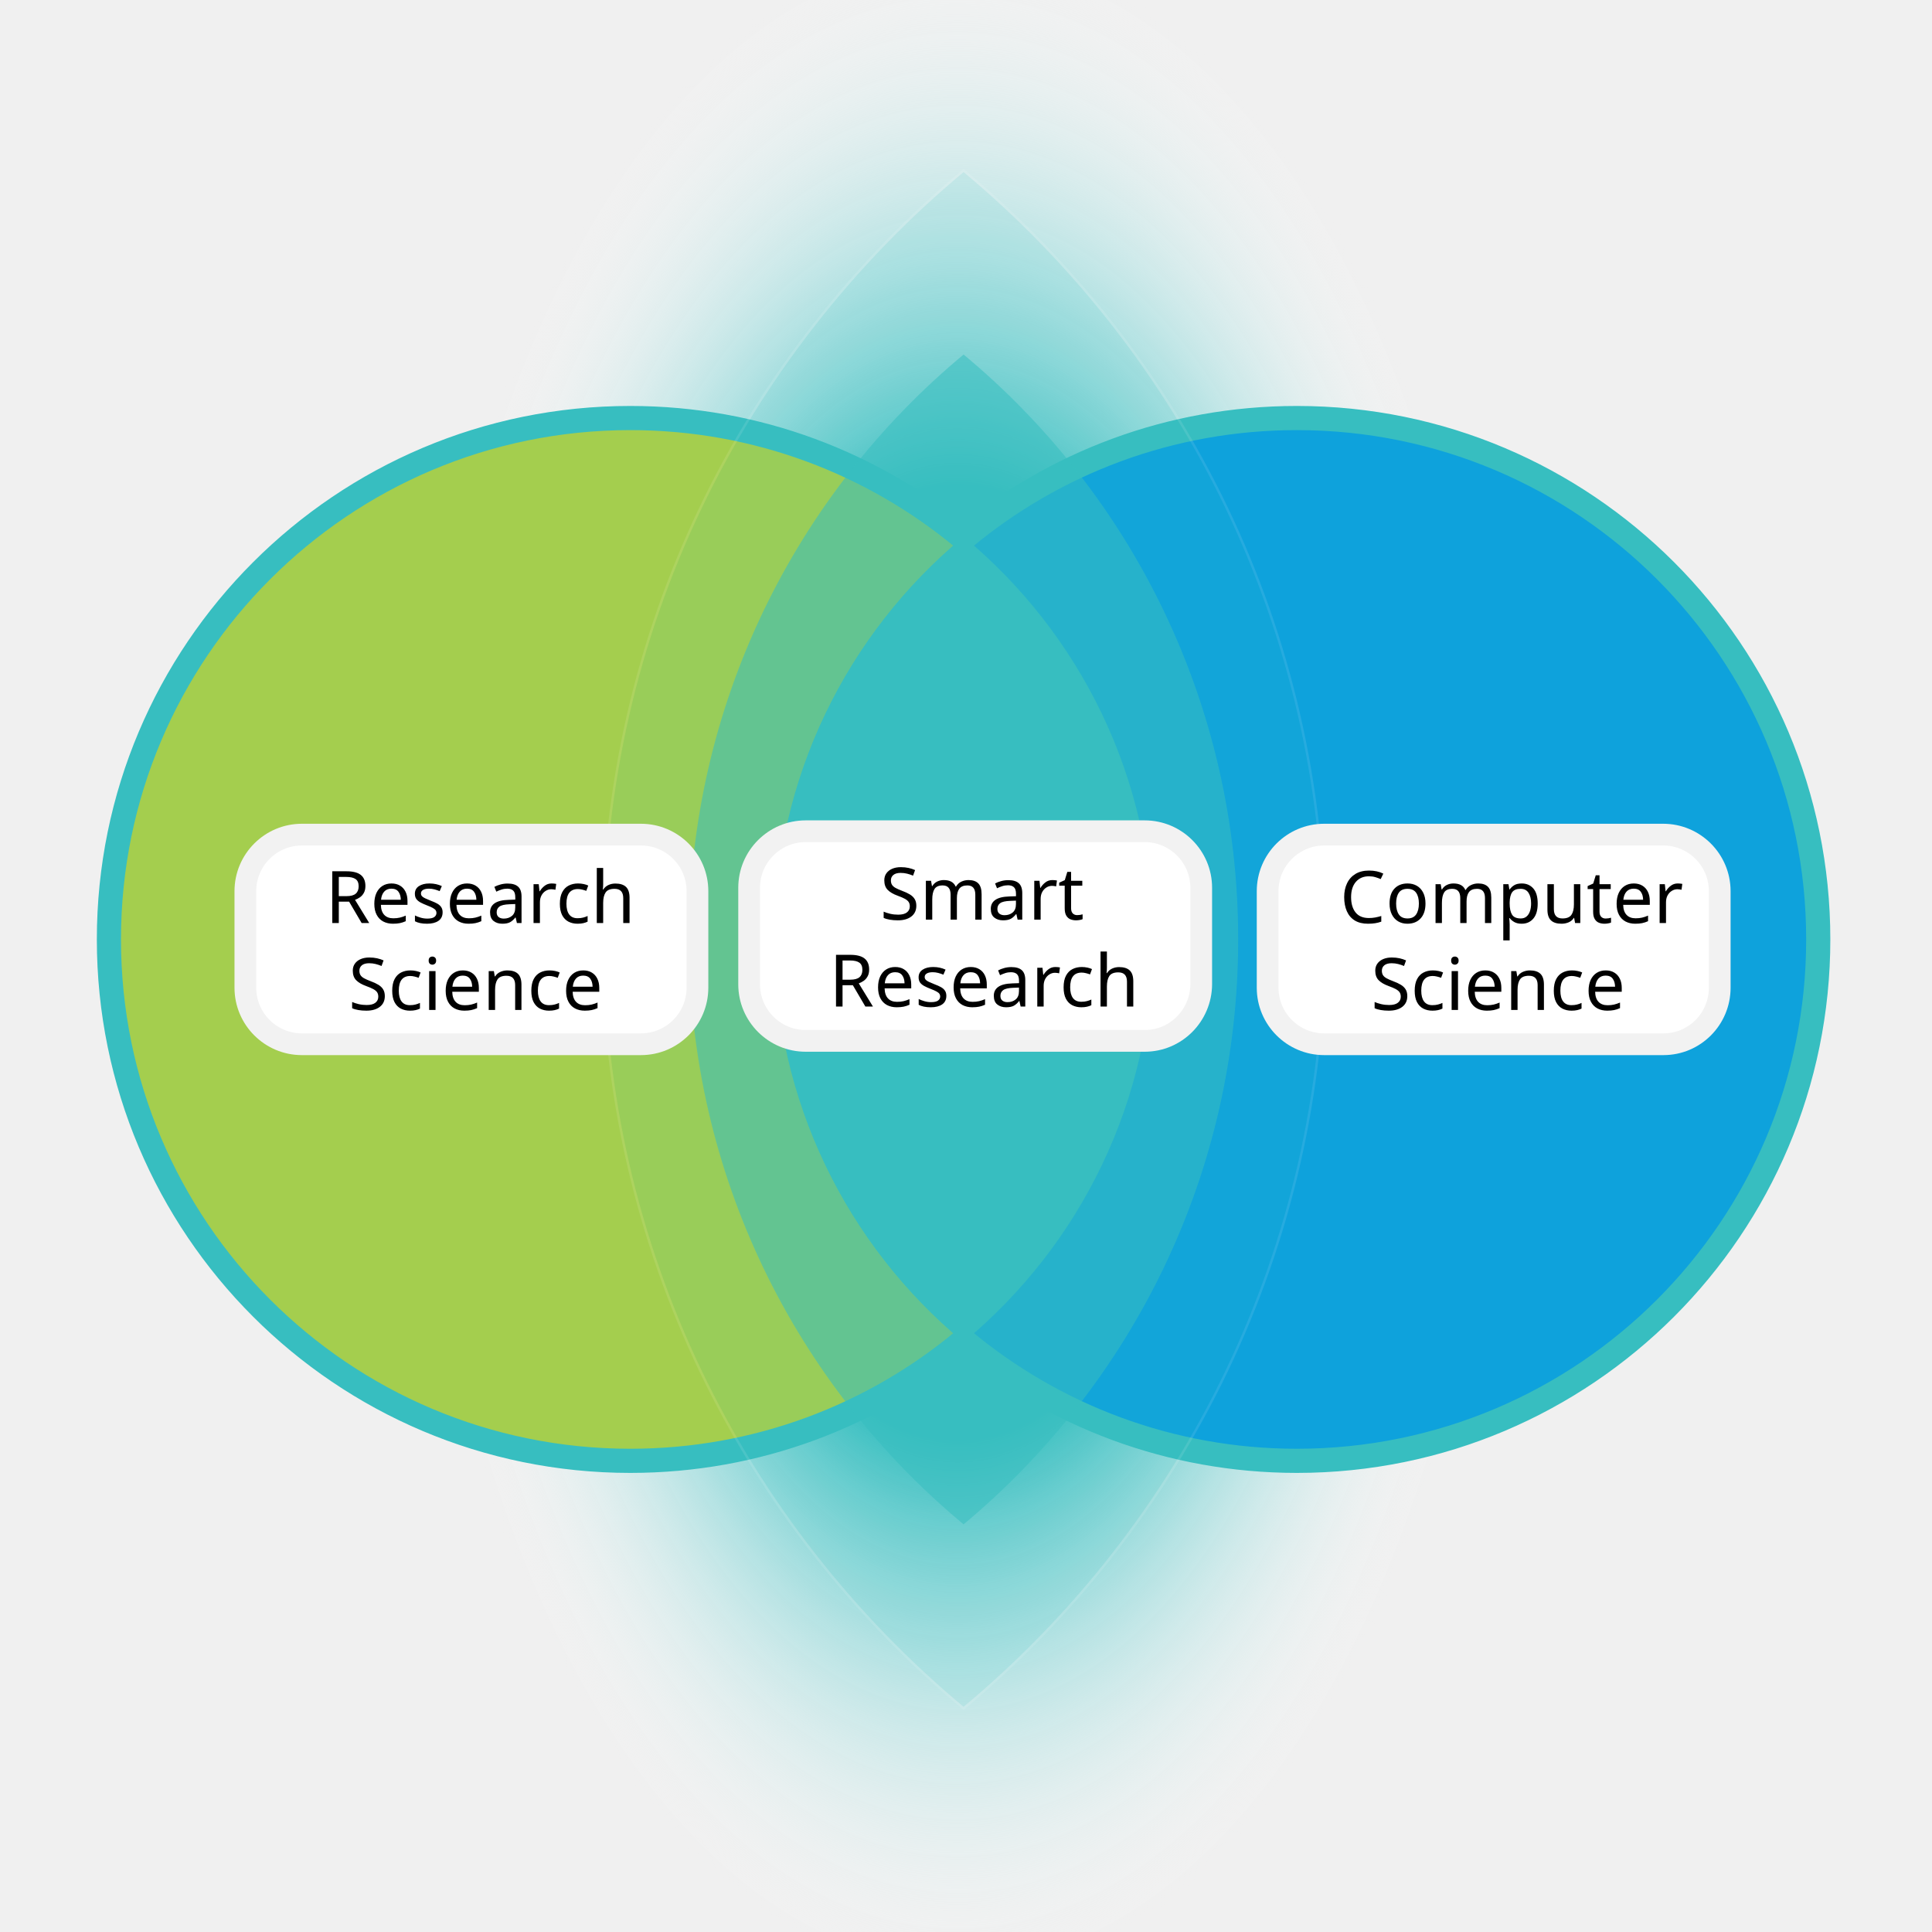
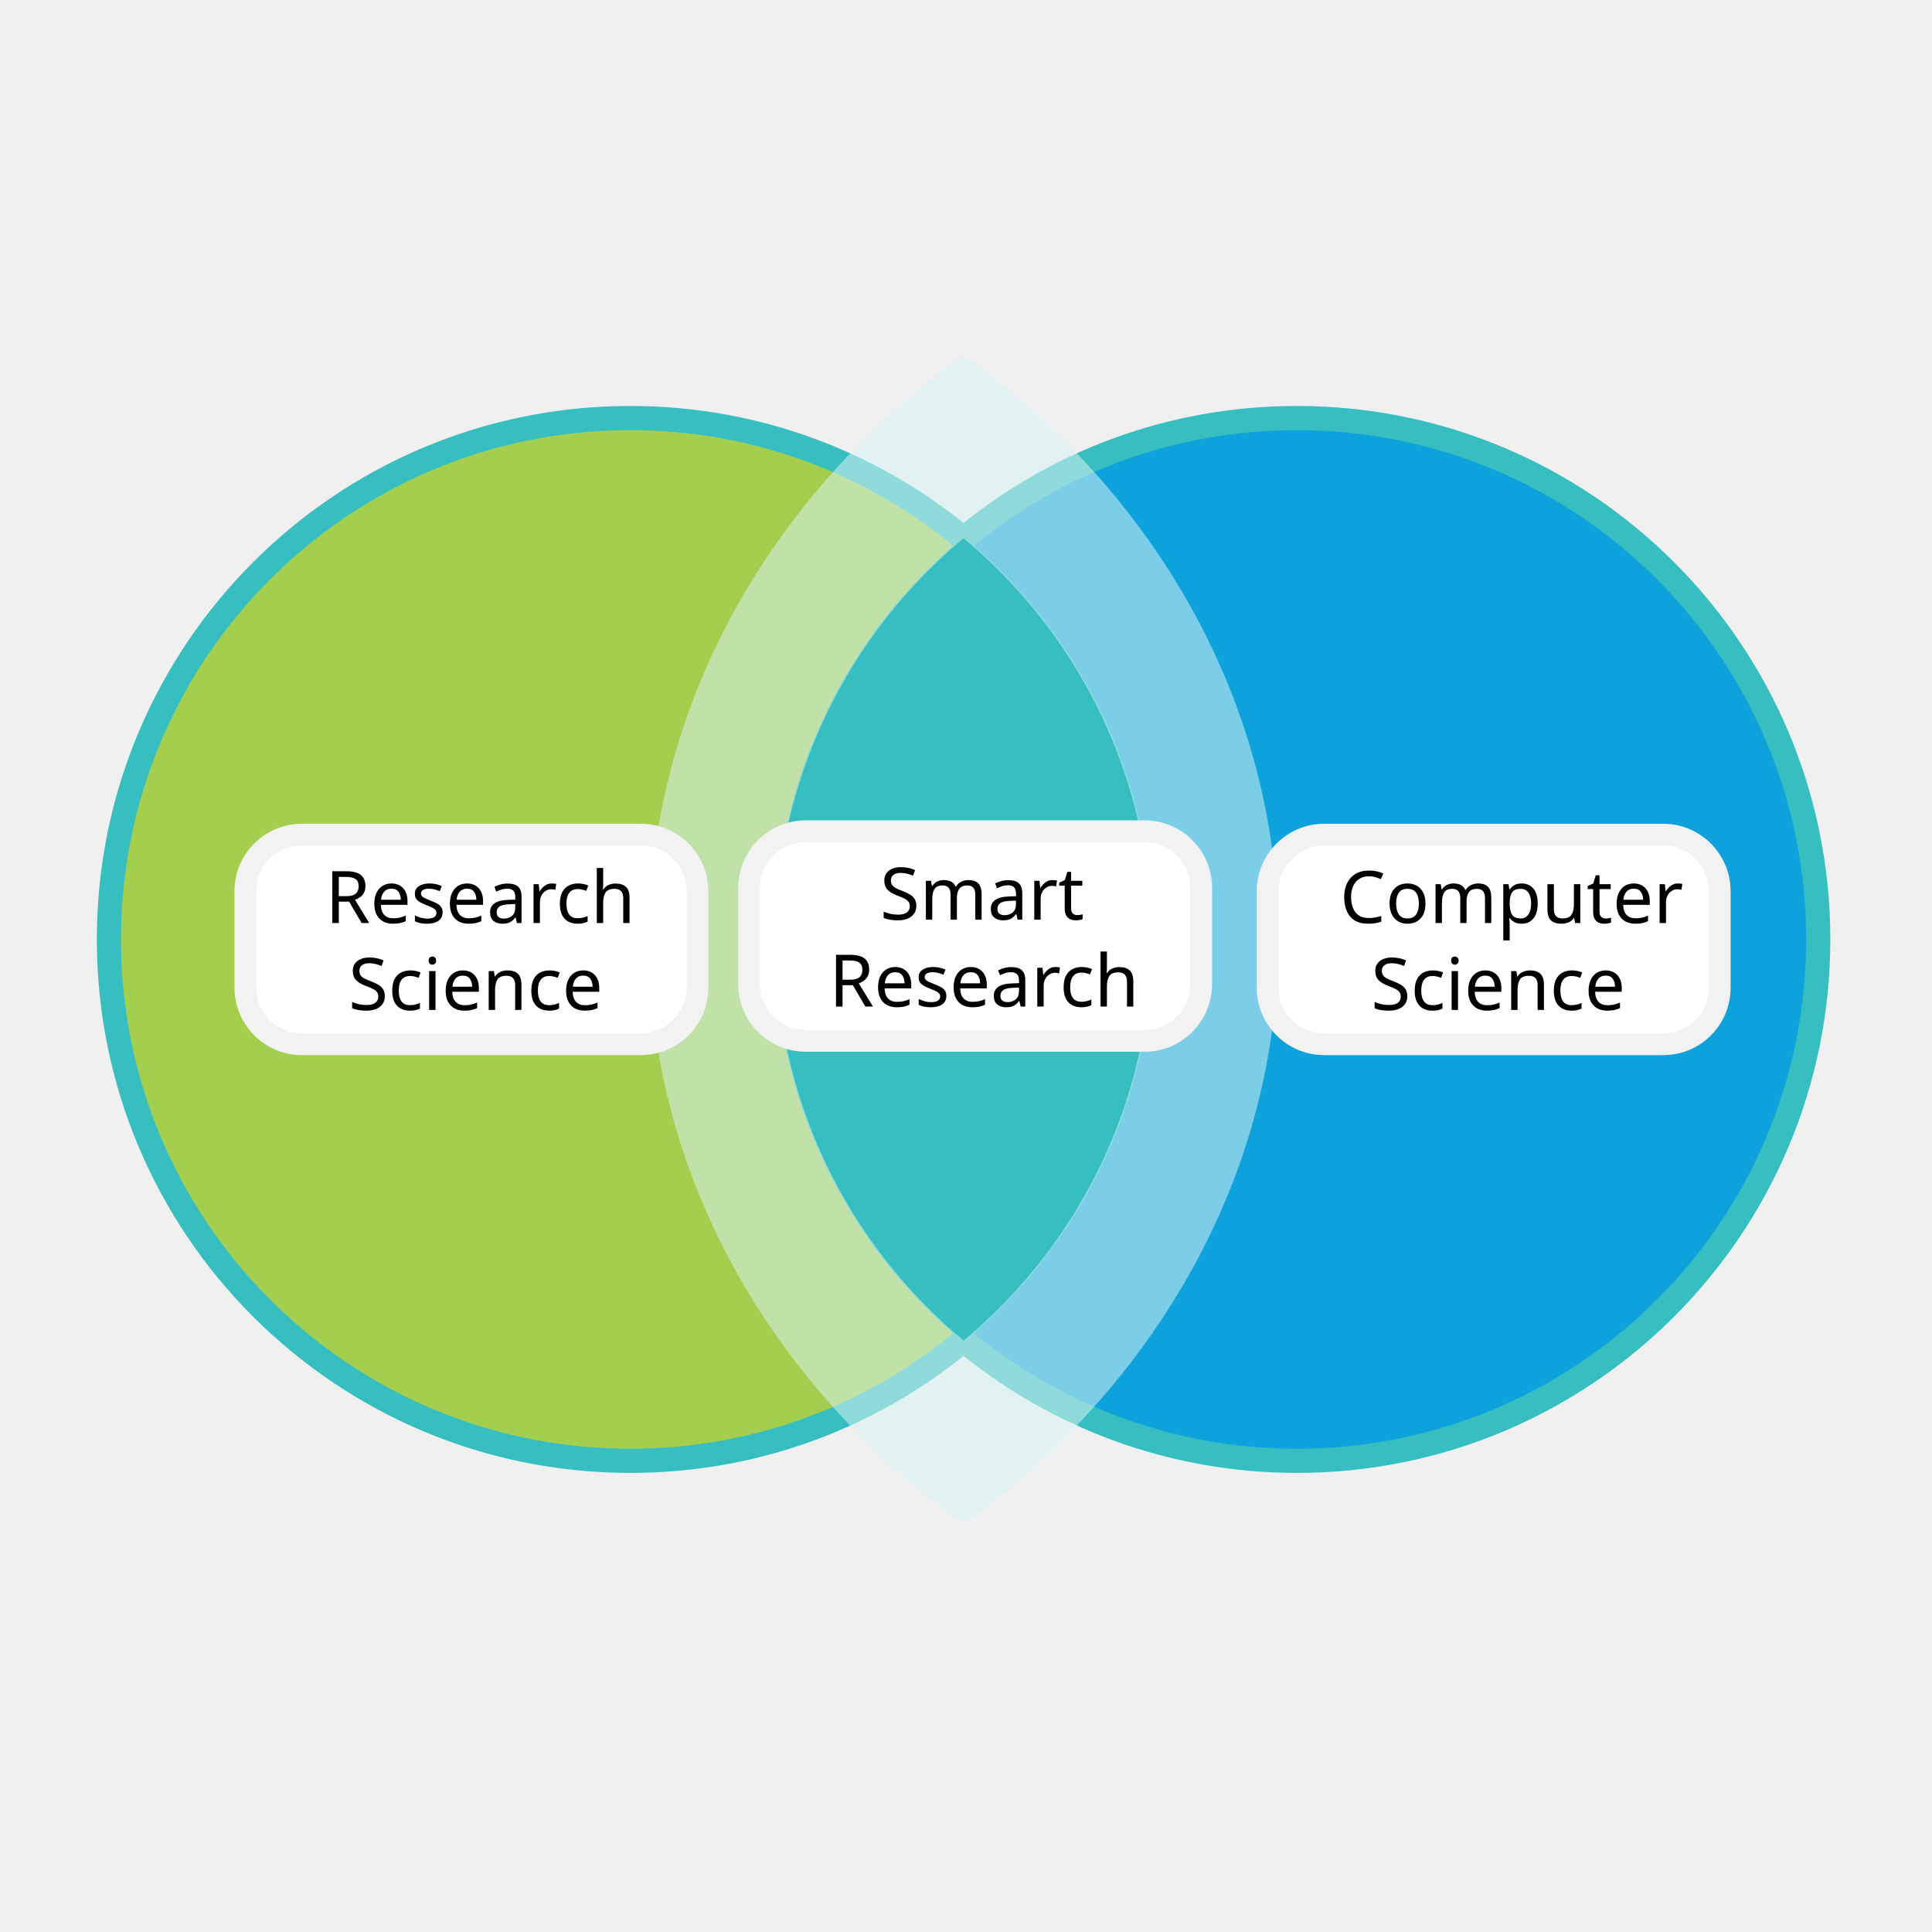
- <svg xmlns="http://www.w3.org/2000/svg" version="1.1" id="Layer_1" x="0px" y="0px" viewBox="0 0 800 800" style="enable-background:new 0 0 800 800;" xml:space="preserve">
+ <svg xmlns="http://www.w3.org/2000/svg" version="1.1" id="Layer_1" x="0px" y="0px" viewBox="120 81 800 800" style="enable-background:new 120 81 800 800;" xml:space="preserve">
  <style type="text/css">
- 	.st0{fill:url(#SVGID_1_);}
- 	.st1{fill:#A4CE4E;}
- 	.st2{fill:#0EA2DC;}
- 	.st3{fill:none;stroke:#37BEC0;stroke-width:10;stroke-miterlimit:10;}
- 	.st4{fill:none;stroke:#37BEC0;stroke-miterlimit:10;}
- 	.st5{opacity:0.1;fill:#37BEC0;stroke:#FFFFFF;stroke-miterlimit:10;}
- 	.st6{opacity:0.55;fill:#37BEC0;}
- 	.st7{fill:#37BEC0;}
- 	.st8{fill:#FFFFFF;stroke:#F2F2F2;stroke-width:9;stroke-miterlimit:10;}
- 	.st9{font-family:'MetaOT-Bold';}
- 	.st10{font-size:30px;}
+ 	.st0{fill:#A4CE4E;}
+ 	.st1{fill:#0EA2DC;}
+ 	.st2{fill:none;stroke:#37BEC0;stroke-width:10;stroke-miterlimit:10;}
+ 	.st3{fill:none;stroke:#37BEC0;stroke-miterlimit:10;}
+ 	.st4{opacity:0.55;fill:#D7F2F2;enable-background:new    ;}
+ 	.st5{fill:#37BEC0;}
+ 	.st6{fill:#FFFFFF;stroke:#F2F2F2;stroke-width:9;stroke-miterlimit:10;}
+ 	.st7{font-family:'MuseoSans-700Italic';}
+ 	.st8{font-size:30px;}
</style>
  <g id="Now">
</g>
-   <radialGradient id="SVGID_1_" cx="24.234" cy="650.576" r="308.937" gradientTransform="matrix(0.7371 0 0 1.3673 378.6902 -490.9447)" gradientUnits="userSpaceOnUse">
-     <stop offset="0.466" style="stop-color:#37BEC0" />
-     <stop offset="1" style="stop-color:#FFFFFF;stop-opacity:0" />
-   </radialGradient>
-   <ellipse class="st0" cx="396.6" cy="398.6" rx="227.7" ry="422.4" />
-   <circle class="st1" cx="261" cy="389" r="215.9" />
-   <circle class="st2" cx="537" cy="389" r="215.9" />
+   <circle class="st0" cx="381" cy="470" r="215.9" />
+   <circle class="st1" cx="657" cy="470" r="215.9" />
  <g>
    <g>
-       <path class="st3" d="M537,173.1c-52.5,0-100.6,18.7-138,49.9c-37.4-31.1-85.5-49.9-138-49.9c-119.3,0-215.9,96.7-215.9,215.9    S141.7,604.9,261,604.9c52.5,0,100.6-18.7,138-49.9c37.4,31.1,85.5,49.9,138,49.9c119.3,0,215.9-96.7,215.9-215.9    S656.3,173.1,537,173.1z" />
+       <path class="st2" d="M657,254.1c-52.5,0-100.6,18.7-138,49.9c-37.4-31.1-85.5-49.9-138-49.9c-119.3,0-215.9,96.7-215.9,215.9    S261.7,685.9,381,685.9c52.5,0,100.6-18.7,138-49.9c37.4,31.1,85.5,49.9,138,49.9c119.3,0,215.9-96.7,215.9-215.9    S776.3,254.1,657,254.1z" />
    </g>
  </g>
-   <path class="st4" d="M321.1,389c0,66.8,30.3,126.5,77.9,166.1c47.6-39.6,77.9-99.3,77.9-166.1c0-66.8-30.3-126.5-77.9-166.1  C351.4,262.5,321.1,322.2,321.1,389z" />
+   <path class="st3" d="M441.1,470c0,66.8,30.3,126.5,77.9,166.1c47.6-39.6,77.9-99.3,77.9-166.1S566.6,343.5,519,303.9  C471.4,343.5,441.1,403.2,441.1,470z" />
  <g>
-     <path class="st5" d="M249.6,389c0,128,58.1,242.4,149.4,318.4C490.3,631.4,548.4,517,548.4,389c0-128-58.1-242.4-149.4-318.4   C307.7,146.6,249.6,261,249.6,389z" />
-     <path class="st6" d="M285.3,389c0,97.4,44.2,184.5,113.7,242.2c69.4-57.8,113.7-144.8,113.7-242.2c0-97.4-44.2-184.5-113.7-242.2   C329.6,204.5,285.3,291.6,285.3,389z" />
+     <path class="st4" d="M388.7,470c0,97.4,50.6,184.5,130.3,242.2c79.5-57.8,130.3-144.8,130.3-242.2S598.6,285.5,519,227.8   C439.5,285.5,388.7,372.6,388.7,470z" />
    <g>
      <g>
-         <path class="st7" d="M321.1,389c0,66.8,30.3,126.5,77.9,166.1c47.6-39.6,77.9-99.3,77.9-166.1S446.6,262.5,399,222.9     C351.4,262.5,321.1,322.2,321.1,389z" />
+         <path class="st5" d="M441.1,470c0,66.8,30.3,126.5,77.9,166.1c47.6-39.6,77.9-99.3,77.9-166.1S566.6,343.5,519,303.9     C471.4,343.5,441.1,403.2,441.1,470z" />
      </g>
    </g>
  </g>
  <g>
    <g>
-       <path class="st8" d="M265.4,432.4H125c-12.9,0-23.4-10.5-23.4-23.4v-40c0-12.9,10.5-23.4,23.4-23.4h140.4    c12.9,0,23.4,10.5,23.4,23.4v40C288.8,421.9,278.3,432.4,265.4,432.4z" />
+       <path class="st6" d="M385.4,513.4H245c-12.9,0-23.4-10.5-23.4-23.4v-40c0-12.9,10.5-23.4,23.4-23.4h140.4    c12.9,0,23.4,10.5,23.4,23.4v40C408.8,502.9,398.3,513.4,385.4,513.4z" />
    </g>
-     <text transform="matrix(1 0 0 1 134.682 382.1991)">
-       <tspan x="0" y="0" class="st9 st10">Research </tspan>
-       <tspan x="9.6" y="36" class="st9 st10">Science</tspan>
-     </text>
+     <text transform="matrix(1 0 0 1 254.682 463.1991)" class="st7 st8">Research </text>
+     <text transform="matrix(1 0 0 1 264.282 499.1991)" class="st7 st8">Science</text>
  </g>
  <g>
    <g>
-       <path class="st8" d="M688.8,432.4H548.3c-12.9,0-23.4-10.5-23.4-23.4v-40c0-12.9,10.5-23.4,23.4-23.4h140.4    c12.9,0,23.4,10.5,23.4,23.4v40C712.1,421.9,701.7,432.4,688.8,432.4z" />
+       <path class="st6" d="M808.8,513.4H668.3c-12.9,0-23.4-10.5-23.4-23.4v-40c0-12.9,10.5-23.4,23.4-23.4h140.4    c12.9,0,23.4,10.5,23.4,23.4v40C832.1,502.9,821.7,513.4,808.8,513.4z" />
    </g>
-     <text transform="matrix(1 0 0 1 554.7717 382.1991)">
-       <tspan x="0" y="0" class="st9 st10">Computer </tspan>
-       <tspan x="12.9" y="36" class="st9 st10">Science</tspan>
-     </text>
+     <text transform="matrix(1 0 0 1 674.7717 463.1991)" class="st7 st8">Computer </text>
+     <text transform="matrix(1 0 0 1 687.6718 499.1991)" class="st7 st8">Science</text>
  </g>
  <g>
    <g>
-       <path class="st8" d="M474,431H333.6c-12.9,0-23.4-10.5-23.4-23.4v-40c0-12.9,10.5-23.4,23.4-23.4H474c12.9,0,23.4,10.5,23.4,23.4    v40C497.3,420.5,486.9,431,474,431z" />
+       <path class="st6" d="M594,512H453.6c-12.9,0-23.4-10.5-23.4-23.4v-40c0-12.9,10.5-23.4,23.4-23.4H594c12.9,0,23.4,10.5,23.4,23.4    v40C617.3,501.5,606.9,512,594,512z" />
    </g>
-     <text transform="matrix(1 0 0 1 364.3701 380.7928)">
-       <tspan x="0" y="0" class="st9 st10">Smart </tspan>
-       <tspan x="-21.1" y="36" class="st9 st10">Research</tspan>
-     </text>
+     <text transform="matrix(1 0 0 1 484.3701 461.7928)" class="st7 st8">Smart </text>
+     <text transform="matrix(1 0 0 1 463.2701 497.7928)" class="st7 st8">Research</text>
  </g>
</svg>
